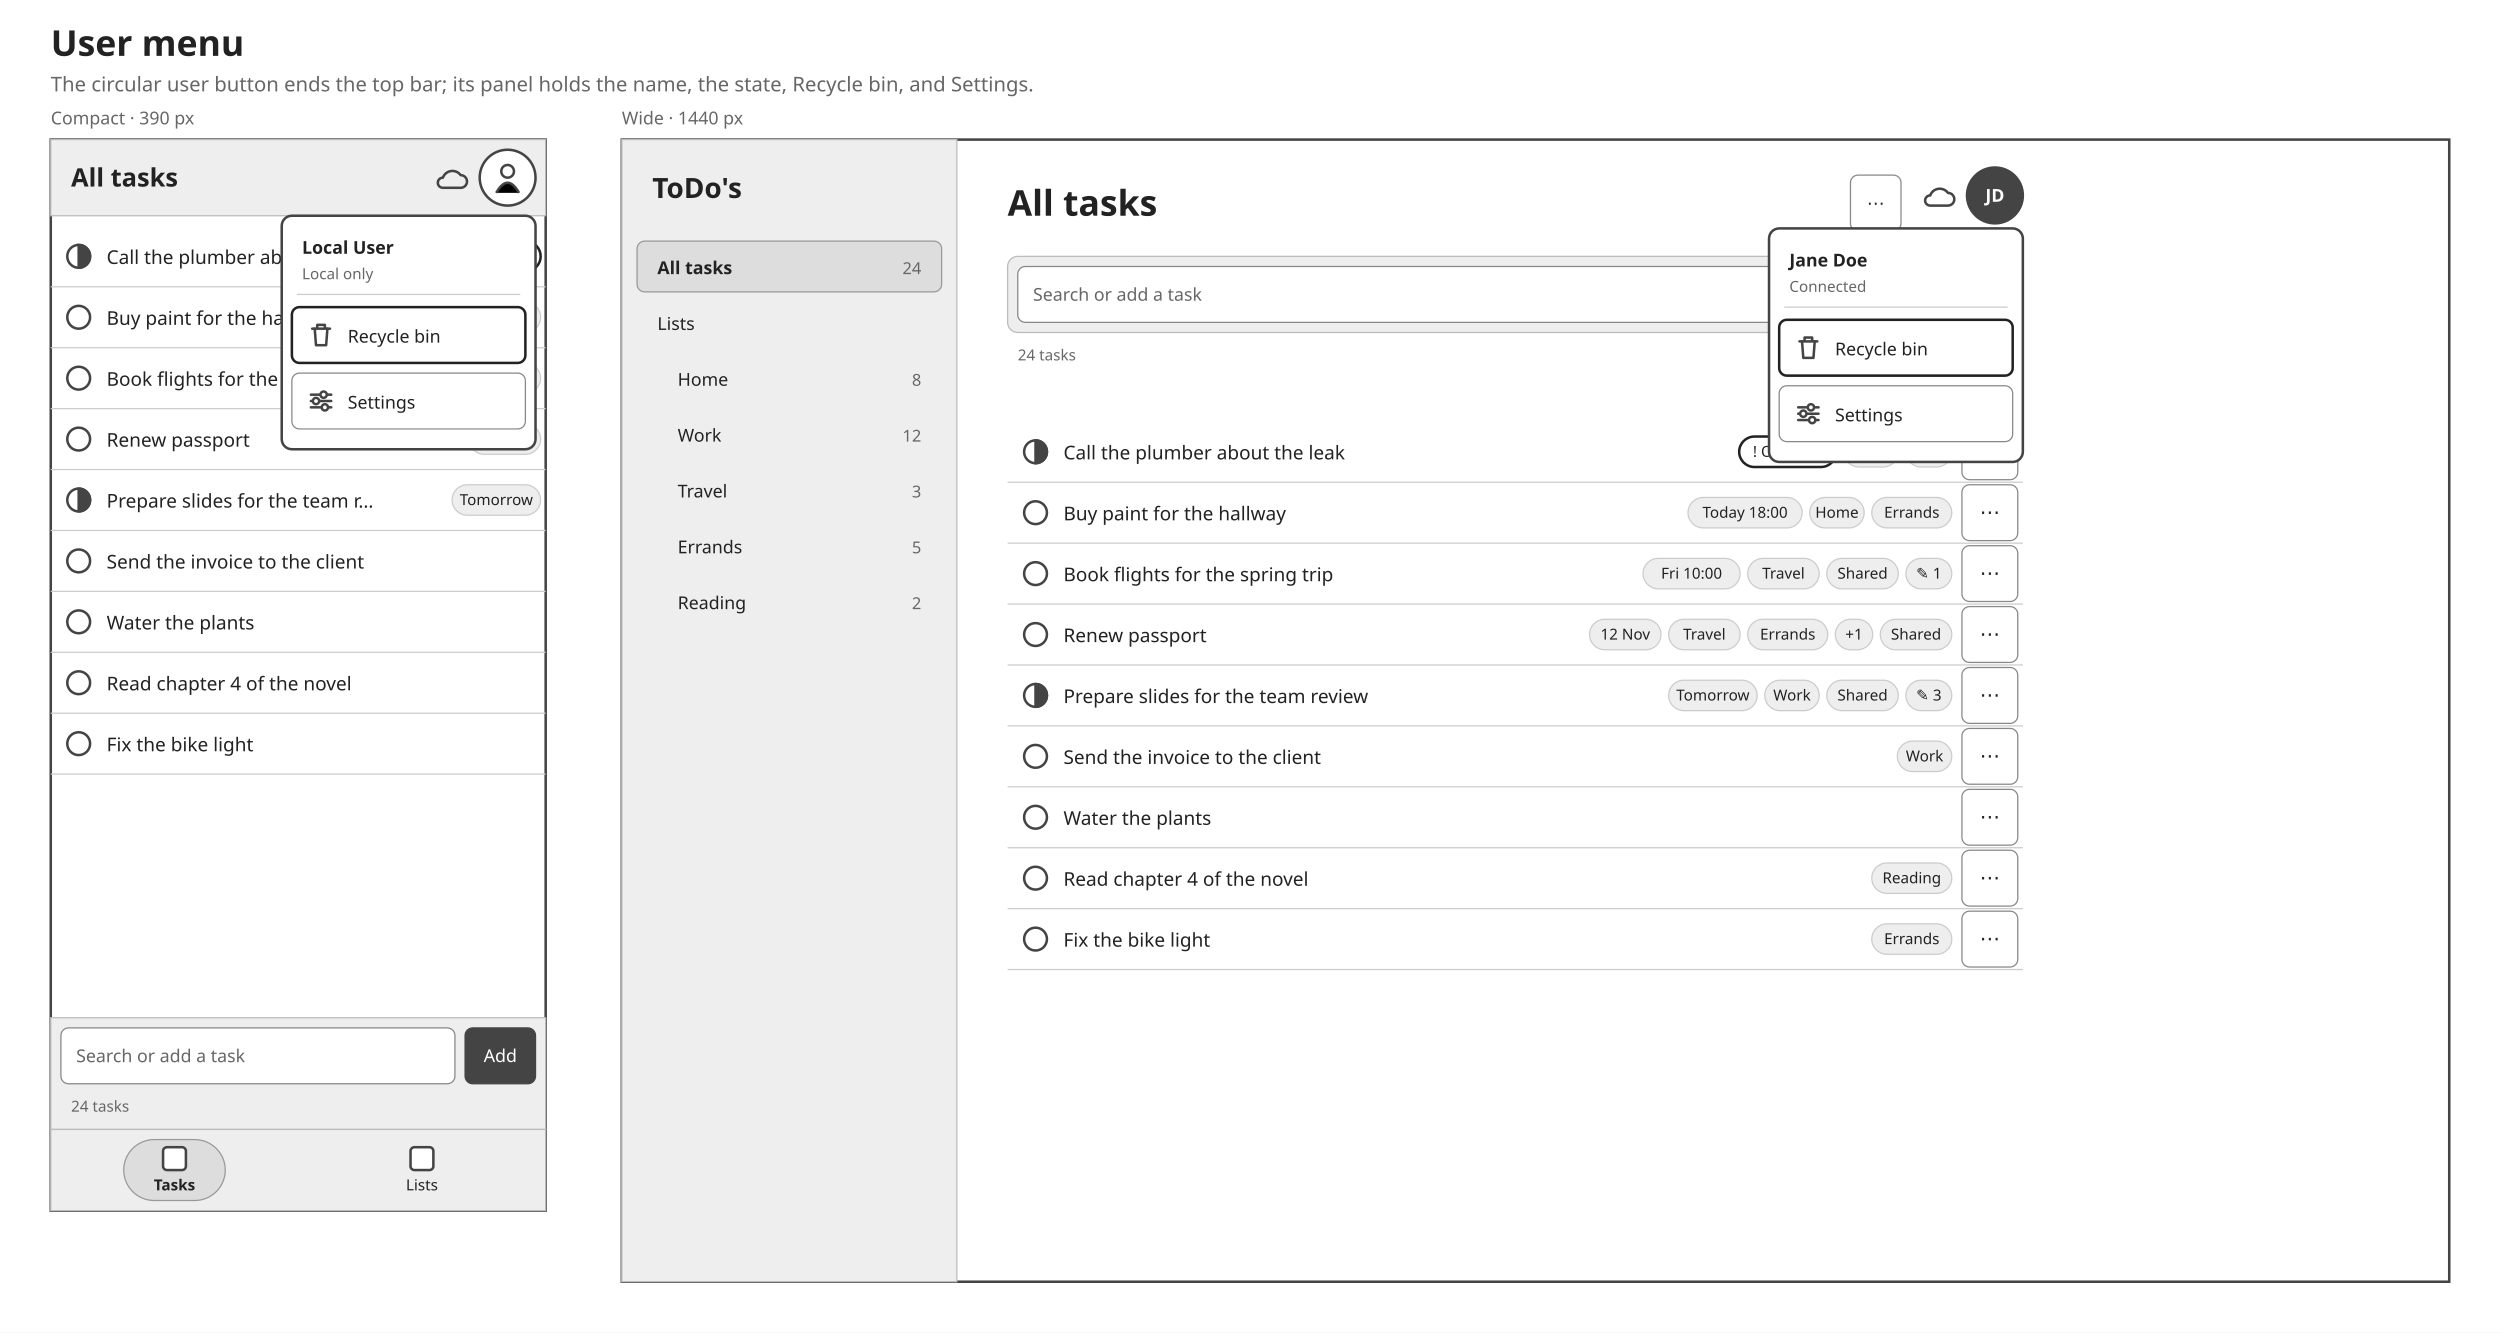
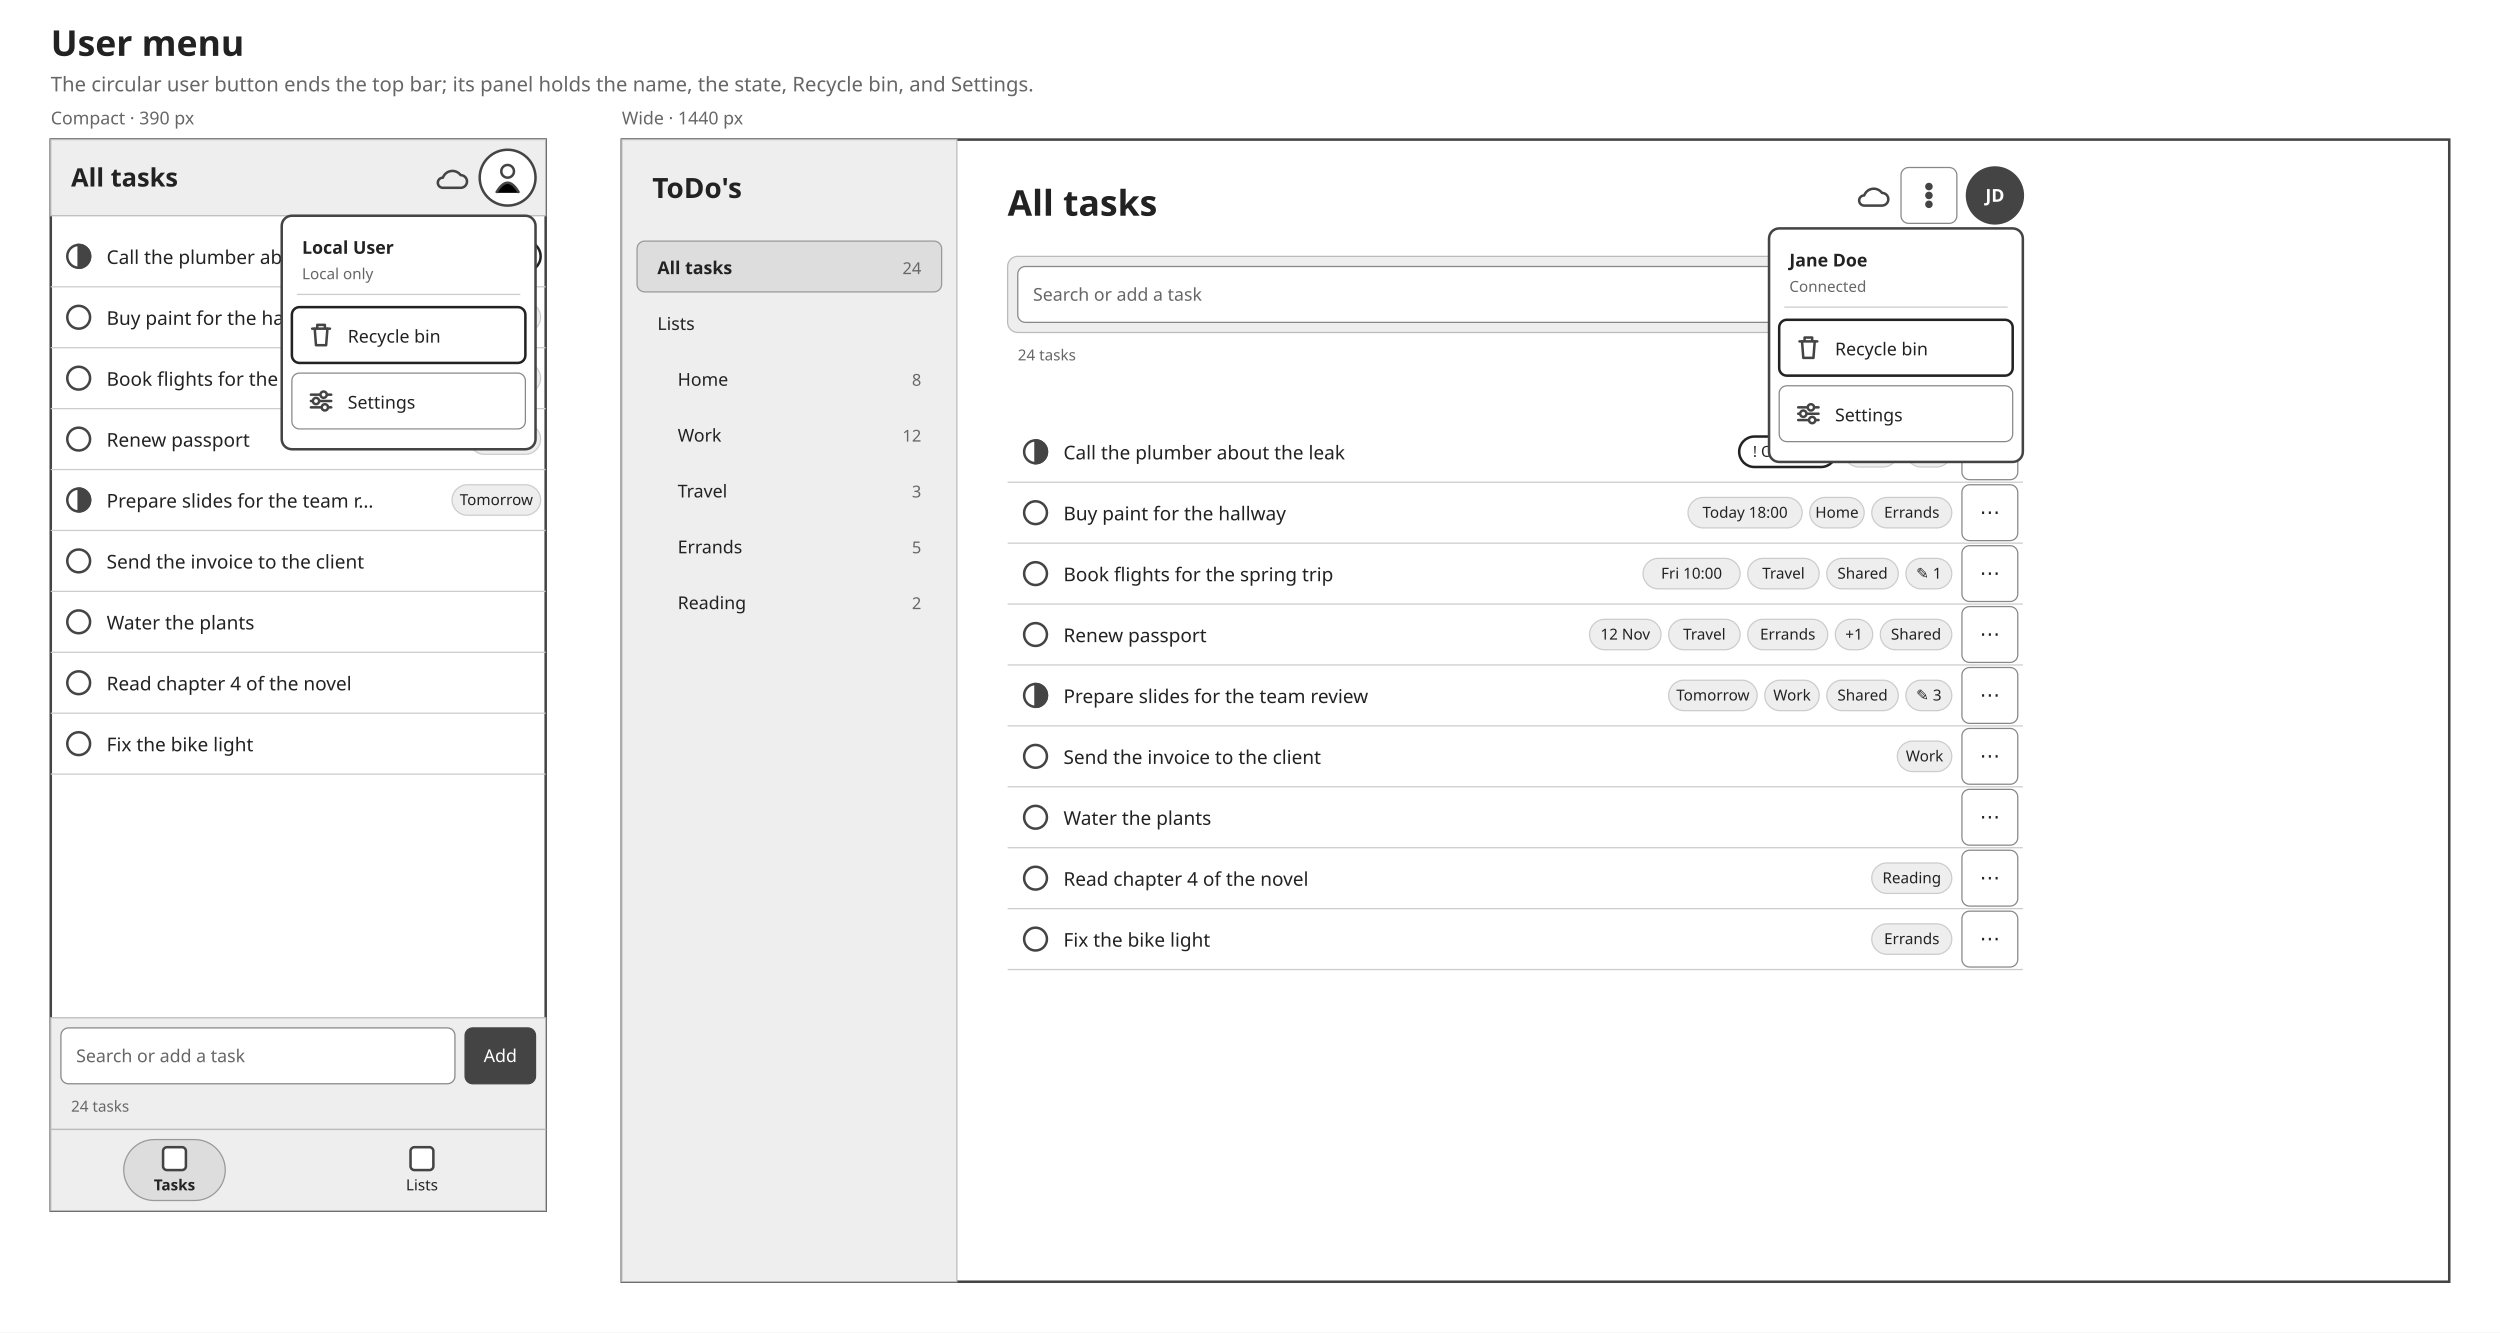
<svg xmlns="http://www.w3.org/2000/svg" width="1970" height="1050" viewBox="0 0 1970 1050">
  <style>
text { font-family: sans-serif; fill: #222222; }
.muted { fill: #666666; }
.on-primary { fill: #ffffff; }
.bold { font-weight: bold; }
rect.frame { fill: #ffffff; stroke: #444444; stroke-width: 2; }
.bar { fill: #eeeeee; stroke: #bbbbbb; }
.box { fill: #f5f5f5; stroke: #bbbbbb; }
.control { fill: #ffffff; stroke: #888888; }
.disabled { fill: #f5f5f5; stroke: #cccccc; }
.primary { fill: #444444; stroke: #444444; }
.selected { fill: #dddddd; stroke: #999999; }
.chip { fill: #eeeeee; stroke: #cccccc; }
.signal { fill: #ffffff; stroke: #222222; stroke-width: 2; }
.scrim { fill: #888888; fill-opacity: 0.5; }
.rule { stroke: #cccccc; }
.drop { stroke: #222222; stroke-width: 3; }
.icon { fill: #ffffff; stroke: #444444; stroke-width: 2; }
.icon-fill { fill: #444444; stroke: #444444; stroke-width: 2; }
.icon-mark { fill: none; stroke: #ffffff; stroke-width: 2; }
.icon-line { stroke: #444444; stroke-width: 2; }
.icon-line-open { fill: none; stroke: #444444; stroke-width: 2; stroke-linecap: round; stroke-linejoin: round; }
  </style>
  <rect x="0" y="0" width="1970" height="1050" fill="#ffffff" />
  <text x="40" y="44" font-size="28" class="bold">User menu</text>
  <text x="40" y="72" font-size="16" class="muted">The circular user button ends the top bar; its panel holds the name, the state, Recycle bin, and Settings.</text>
  <text x="40" y="98" font-size="14" class="muted">Compact · 390 px</text>
  <text x="490" y="98" font-size="14" class="muted">Wide · 1440 px</text>
  <g class="frame" data-width="390" data-height="844" transform="translate(40 110)">
    <rect x="0" y="0" width="390" height="844" rx="0" class="frame" />
    <rect x="0" y="0" width="390" height="60" rx="0" class="bar" />
    <circle cx="360" cy="30" r="22" class="icon" />
    <circle cx="360" cy="25" r="5" class="icon" />
    <path d="M 351 42 Q 360 26 369 42" class="icon-line" />
    <path d="M 309 38 H 323 A 5 5 0 0 0 323 28 A 8 8 0 0 0 309 30 A 4 4 0 0 0 309 38 Z" class="icon-line-open" />
    <text x="16" y="37" font-size="20" class="bold">All tasks</text>
    <line x1="0" y1="116" x2="390" y2="116" class="rule" />
    <circle cx="22" cy="92" r="9" class="icon" />
    <path d="M22 83.0 A9 9 0 0 1 22 101.0 Z" class="icon-fill" />
    <rect x="309.52" y="80" width="76.48" height="24" rx="12" class="signal" />
    <text x="347.76" y="96" font-size="12" text-anchor="middle">! Overdue</text>
    <text x="44" y="98" font-size="15">Call the plumber about the le…</text>
    <line x1="0" y1="164" x2="390" y2="164" class="rule" />
    <circle cx="22" cy="140" r="9" class="icon" />
    <rect x="296.08" y="128" width="89.92" height="24" rx="12" class="chip" />
    <text x="341.04" y="144" font-size="12" text-anchor="middle">Today 18:00</text>
    <text x="44" y="146" font-size="15">Buy paint for the hallway</text>
    <line x1="0" y1="212" x2="390" y2="212" class="rule" />
    <circle cx="22" cy="188" r="9" class="icon" />
    <rect x="309.52" y="176" width="76.48" height="24" rx="12" class="chip" />
    <text x="347.76" y="192" font-size="12" text-anchor="middle">Fri 10:00</text>
    <text x="44" y="194" font-size="15">Book flights for the spring t…</text>
    <line x1="0" y1="260" x2="390" y2="260" class="rule" />
    <circle cx="22" cy="236" r="9" class="icon" />
    <rect x="329.68" y="224" width="56.32" height="24" rx="12" class="chip" />
    <text x="357.84" y="240" font-size="12" text-anchor="middle">12 Nov</text>
    <text x="44" y="242" font-size="15">Renew passport</text>
    <line x1="0" y1="308" x2="390" y2="308" class="rule" />
    <circle cx="22" cy="284" r="9" class="icon" />
    <path d="M22 275.0 A9 9 0 0 1 22 293.0 Z" class="icon-fill" />
    <rect x="316.24" y="272" width="69.76" height="24" rx="12" class="chip" />
    <text x="351.12" y="288" font-size="12" text-anchor="middle">Tomorrow</text>
    <text x="44" y="290" font-size="15">Prepare slides for the team r…</text>
    <line x1="0" y1="356" x2="390" y2="356" class="rule" />
    <circle cx="22" cy="332" r="9" class="icon" />
    <text x="44" y="338" font-size="15">Send the invoice to the client</text>
    <line x1="0" y1="404" x2="390" y2="404" class="rule" />
    <circle cx="22" cy="380" r="9" class="icon" />
    <text x="44" y="386" font-size="15">Water the plants</text>
    <line x1="0" y1="452" x2="390" y2="452" class="rule" />
    <circle cx="22" cy="428" r="9" class="icon" />
    <text x="44" y="434" font-size="15">Read chapter 4 of the novel</text>
    <line x1="0" y1="500" x2="390" y2="500" class="rule" />
    <circle cx="22" cy="476" r="9" class="icon" />
    <text x="44" y="482" font-size="15">Fix the bike light</text>
    <rect x="0" y="692" width="390" height="88" rx="0" class="bar" />
    <rect x="326.48" y="700" width="55.52" height="44" rx="6" class="primary" />
    <text x="354.24" y="726.9" font-size="14" class="on-primary" text-anchor="middle">Add</text>
    <rect x="8" y="700" width="310.48" height="44" rx="6" class="control" />
    <text x="20" y="727" font-size="14" class="muted">Search or add a task</text>
    <text x="16" y="766" font-size="12" class="muted">24 tasks</text>
    <rect x="0" y="780" width="390" height="64" rx="0" class="bar" />
    <rect x="57.5" y="788" width="80" height="48" rx="24" class="selected" />
    <rect x="88.5" y="794" width="18" height="18" rx="3" class="icon" />
    <text x="97.5" y="828" font-size="12" class="bold" text-anchor="middle">Tasks</text>
    <rect x="283.5" y="794" width="18" height="18" rx="3" class="icon" />
    <text x="292.5" y="828" font-size="12" text-anchor="middle">Lists</text>
    <rect x="182" y="60" width="200" height="184" rx="8" class="frame" />
    <text x="198" y="90" font-size="14" class="bold">Local User</text>
    <text x="198" y="110" font-size="12" class="muted">Local only</text>
    <line x1="194" y1="122" x2="370" y2="122" class="rule" />
    <rect x="190" y="132" width="184" height="44" rx="6" class="signal" />
    <path d="M 206 149 H 220 M 210 149 V 146 H 216 V 149" class="icon-line-open" />
    <path d="M 208 149 L 209 162 H 217 L 218 149" class="icon-line-open" />
    <text x="234" y="160" font-size="14">Recycle bin</text>
    <rect x="190" y="184" width="184" height="44" rx="6" class="control" />
    <path d="M 205 201 H 221" class="icon-line-open" />
    <circle cx="215" cy="201" r="2.5" class="icon" />
    <path d="M 205 206 H 221" class="icon-line-open" />
    <circle cx="209" cy="206" r="2.5" class="icon" />
    <path d="M 205 211 H 221" class="icon-line-open" />
    <circle cx="216" cy="211" r="2.5" class="icon" />
    <text x="234" y="212" font-size="14">Settings</text>
  </g>
  <g class="frame" data-width="1440" data-height="900" transform="translate(490 110)">
    <rect x="0" y="0" width="1440" height="900" rx="0" class="frame" />
    <rect x="0" y="0" width="264" height="900" rx="0" class="bar" />
    <text x="24" y="46" font-size="22" class="bold">ToDo's</text>
    <rect x="12" y="80" width="240" height="40" rx="6" class="selected" />
    <text x="28" y="106" font-size="14" class="bold">All tasks</text>
    <text x="236" y="106" font-size="13" class="muted" text-anchor="end">24</text>
    <text x="28" y="150" font-size="14">Lists</text>
    <text x="44" y="194" font-size="14">Home</text>
    <text x="236" y="194" font-size="13" class="muted" text-anchor="end">8</text>
    <text x="44" y="238" font-size="14">Work</text>
    <text x="236" y="238" font-size="13" class="muted" text-anchor="end">12</text>
    <text x="44" y="282" font-size="14">Travel</text>
    <text x="236" y="282" font-size="13" class="muted" text-anchor="end">3</text>
    <text x="44" y="326" font-size="14">Errands</text>
    <text x="236" y="326" font-size="13" class="muted" text-anchor="end">5</text>
    <text x="44" y="370" font-size="14">Reading</text>
    <text x="236" y="370" font-size="13" class="muted" text-anchor="end">2</text>
    <circle cx="1082" cy="44" r="22" class="icon-fill" />
    <text x="1082" y="49" font-size="14" class="on-primary bold" text-anchor="middle">JD</text>
-     <path d="M 1031 52 H 1045 A 5 5 0 0 0 1045 42 A 8 8 0 0 0 1031 44 A 4 4 0 0 0 1031 52 Z" class="icon-line-open" />
-     <rect x="968.16" y="28" width="39.84" height="44" rx="6" class="control" />
-     <text x="988.08" y="54.9" font-size="14" text-anchor="middle">⋯</text>
+     <path d="M 979 52 H 993 A 5 5 0 0 0 993 42 A 8 8 0 0 0 979 44 A 4 4 0 0 0 979 52 Z" class="icon-line-open" />
+     <rect x="1008" y="22" width="44" height="44" rx="6" class="control" />
+     <circle cx="1030" cy="37" r="2" class="icon-fill" />
+     <circle cx="1030" cy="44" r="2" class="icon-fill" />
+     <circle cx="1030" cy="51" r="2" class="icon-fill" />
    <text x="304" y="60" font-size="28" class="bold">All tasks</text>
    <rect x="304" y="92" width="800" height="60" rx="8" class="bar" />
    <rect x="1040.48" y="100" width="55.52" height="44" rx="6" class="primary" />
    <text x="1068.24" y="126.9" font-size="14" class="on-primary" text-anchor="middle">Add</text>
    <rect x="312" y="100" width="720.48" height="44" rx="6" class="control" />
    <text x="324" y="127" font-size="14" class="muted">Search or add a task</text>
    <text x="312" y="174" font-size="12" class="muted">24 tasks</text>
    <line x1="304" y1="270" x2="1104" y2="270" class="rule" />
    <circle cx="326" cy="246" r="9" class="icon" />
    <path d="M326 237.0 A9 9 0 0 1 326 255.0 Z" class="icon-fill" />
    <rect x="1056" y="224" width="44" height="44" rx="6" class="control" />
    <text x="1078" y="251" font-size="16" text-anchor="middle">⋯</text>
    <rect x="1011.84" y="234" width="36.16" height="24" rx="12" class="chip" />
    <text x="1029.92" y="250" font-size="12" text-anchor="middle">✎ 2</text>
    <rect x="962.96" y="234" width="42.88" height="24" rx="12" class="chip" />
    <text x="984.4" y="250" font-size="12" text-anchor="middle">Home</text>
    <rect x="880.48" y="234" width="76.48" height="24" rx="12" class="signal" />
    <text x="918.72" y="250" font-size="12" text-anchor="middle">! Overdue</text>
    <text x="348" y="252" font-size="15">Call the plumber about the leak</text>
    <line x1="304" y1="318" x2="1104" y2="318" class="rule" />
    <circle cx="326" cy="294" r="9" class="icon" />
    <rect x="1056" y="272" width="44" height="44" rx="6" class="control" />
    <text x="1078" y="299" font-size="16" text-anchor="middle">⋯</text>
    <rect x="984.96" y="282" width="63.04" height="24" rx="12" class="chip" />
    <text x="1016.48" y="298" font-size="12" text-anchor="middle">Errands</text>
    <rect x="936.08" y="282" width="42.88" height="24" rx="12" class="chip" />
    <text x="957.52" y="298" font-size="12" text-anchor="middle">Home</text>
    <rect x="840.16" y="282" width="89.92" height="24" rx="12" class="chip" />
    <text x="885.12" y="298" font-size="12" text-anchor="middle">Today 18:00</text>
    <text x="348" y="300" font-size="15">Buy paint for the hallway</text>
    <line x1="304" y1="366" x2="1104" y2="366" class="rule" />
    <circle cx="326" cy="342" r="9" class="icon" />
    <rect x="1056" y="320" width="44" height="44" rx="6" class="control" />
    <text x="1078" y="347" font-size="16" text-anchor="middle">⋯</text>
    <rect x="1011.84" y="330" width="36.16" height="24" rx="12" class="chip" />
    <text x="1029.92" y="346" font-size="12" text-anchor="middle">✎ 1</text>
    <rect x="949.52" y="330" width="56.32" height="24" rx="12" class="chip" />
    <text x="977.68" y="346" font-size="12" text-anchor="middle">Shared</text>
    <rect x="887.2" y="330" width="56.32" height="24" rx="12" class="chip" />
    <text x="915.36" y="346" font-size="12" text-anchor="middle">Travel</text>
    <rect x="804.72" y="330" width="76.48" height="24" rx="12" class="chip" />
    <text x="842.96" y="346" font-size="12" text-anchor="middle">Fri 10:00</text>
    <text x="348" y="348" font-size="15">Book flights for the spring trip</text>
    <line x1="304" y1="414" x2="1104" y2="414" class="rule" />
    <circle cx="326" cy="390" r="9" class="icon" />
    <rect x="1056" y="368" width="44" height="44" rx="6" class="control" />
    <text x="1078" y="395" font-size="16" text-anchor="middle">⋯</text>
    <rect x="991.68" y="378" width="56.32" height="24" rx="12" class="chip" />
    <text x="1019.84" y="394" font-size="12" text-anchor="middle">Shared</text>
    <rect x="956.24" y="378" width="29.44" height="24" rx="12" class="chip" />
    <text x="970.96" y="394" font-size="12" text-anchor="middle">+1</text>
    <rect x="887.2" y="378" width="63.04" height="24" rx="12" class="chip" />
    <text x="918.72" y="394" font-size="12" text-anchor="middle">Errands</text>
    <rect x="824.88" y="378" width="56.32" height="24" rx="12" class="chip" />
    <text x="853.04" y="394" font-size="12" text-anchor="middle">Travel</text>
    <rect x="762.56" y="378" width="56.32" height="24" rx="12" class="chip" />
    <text x="790.72" y="394" font-size="12" text-anchor="middle">12 Nov</text>
    <text x="348" y="396" font-size="15">Renew passport</text>
    <line x1="304" y1="462" x2="1104" y2="462" class="rule" />
    <circle cx="326" cy="438" r="9" class="icon" />
    <path d="M326 429.0 A9 9 0 0 1 326 447.0 Z" class="icon-fill" />
    <rect x="1056" y="416" width="44" height="44" rx="6" class="control" />
    <text x="1078" y="443" font-size="16" text-anchor="middle">⋯</text>
    <rect x="1011.84" y="426" width="36.16" height="24" rx="12" class="chip" />
    <text x="1029.92" y="442" font-size="12" text-anchor="middle">✎ 3</text>
    <rect x="949.52" y="426" width="56.32" height="24" rx="12" class="chip" />
    <text x="977.68" y="442" font-size="12" text-anchor="middle">Shared</text>
    <rect x="900.64" y="426" width="42.88" height="24" rx="12" class="chip" />
    <text x="922.08" y="442" font-size="12" text-anchor="middle">Work</text>
    <rect x="824.88" y="426" width="69.76" height="24" rx="12" class="chip" />
    <text x="859.76" y="442" font-size="12" text-anchor="middle">Tomorrow</text>
    <text x="348" y="444" font-size="15">Prepare slides for the team review</text>
    <line x1="304" y1="510" x2="1104" y2="510" class="rule" />
    <circle cx="326" cy="486" r="9" class="icon" />
    <rect x="1056" y="464" width="44" height="44" rx="6" class="control" />
    <text x="1078" y="491" font-size="16" text-anchor="middle">⋯</text>
    <rect x="1005.12" y="474" width="42.88" height="24" rx="12" class="chip" />
    <text x="1026.56" y="490" font-size="12" text-anchor="middle">Work</text>
    <text x="348" y="492" font-size="15">Send the invoice to the client</text>
    <line x1="304" y1="558" x2="1104" y2="558" class="rule" />
    <circle cx="326" cy="534" r="9" class="icon" />
    <rect x="1056" y="512" width="44" height="44" rx="6" class="control" />
    <text x="1078" y="539" font-size="16" text-anchor="middle">⋯</text>
    <text x="348" y="540" font-size="15">Water the plants</text>
    <line x1="304" y1="606" x2="1104" y2="606" class="rule" />
    <circle cx="326" cy="582" r="9" class="icon" />
    <rect x="1056" y="560" width="44" height="44" rx="6" class="control" />
    <text x="1078" y="587" font-size="16" text-anchor="middle">⋯</text>
    <rect x="984.96" y="570" width="63.04" height="24" rx="12" class="chip" />
    <text x="1016.48" y="586" font-size="12" text-anchor="middle">Reading</text>
    <text x="348" y="588" font-size="15">Read chapter 4 of the novel</text>
    <line x1="304" y1="654" x2="1104" y2="654" class="rule" />
    <circle cx="326" cy="630" r="9" class="icon" />
    <rect x="1056" y="608" width="44" height="44" rx="6" class="control" />
    <text x="1078" y="635" font-size="16" text-anchor="middle">⋯</text>
    <rect x="984.96" y="618" width="63.04" height="24" rx="12" class="chip" />
    <text x="1016.48" y="634" font-size="12" text-anchor="middle">Errands</text>
    <text x="348" y="636" font-size="15">Fix the bike light</text>
    <rect x="904" y="70" width="200" height="184" rx="8" class="frame" />
    <text x="920" y="100" font-size="14" class="bold">Jane Doe</text>
    <text x="920" y="120" font-size="12" class="muted">Connected</text>
    <line x1="916" y1="132" x2="1092" y2="132" class="rule" />
    <rect x="912" y="142" width="184" height="44" rx="6" class="signal" />
    <path d="M 928 159 H 942 M 932 159 V 156 H 938 V 159" class="icon-line-open" />
    <path d="M 930 159 L 931 172 H 939 L 940 159" class="icon-line-open" />
    <text x="956" y="170" font-size="14">Recycle bin</text>
    <rect x="912" y="194" width="184" height="44" rx="6" class="control" />
    <path d="M 927 211 H 943" class="icon-line-open" />
    <circle cx="937" cy="211" r="2.5" class="icon" />
    <path d="M 927 216 H 943" class="icon-line-open" />
    <circle cx="931" cy="216" r="2.5" class="icon" />
    <path d="M 927 221 H 943" class="icon-line-open" />
    <circle cx="938" cy="221" r="2.5" class="icon" />
    <text x="956" y="222" font-size="14">Settings</text>
  </g>
</svg>
